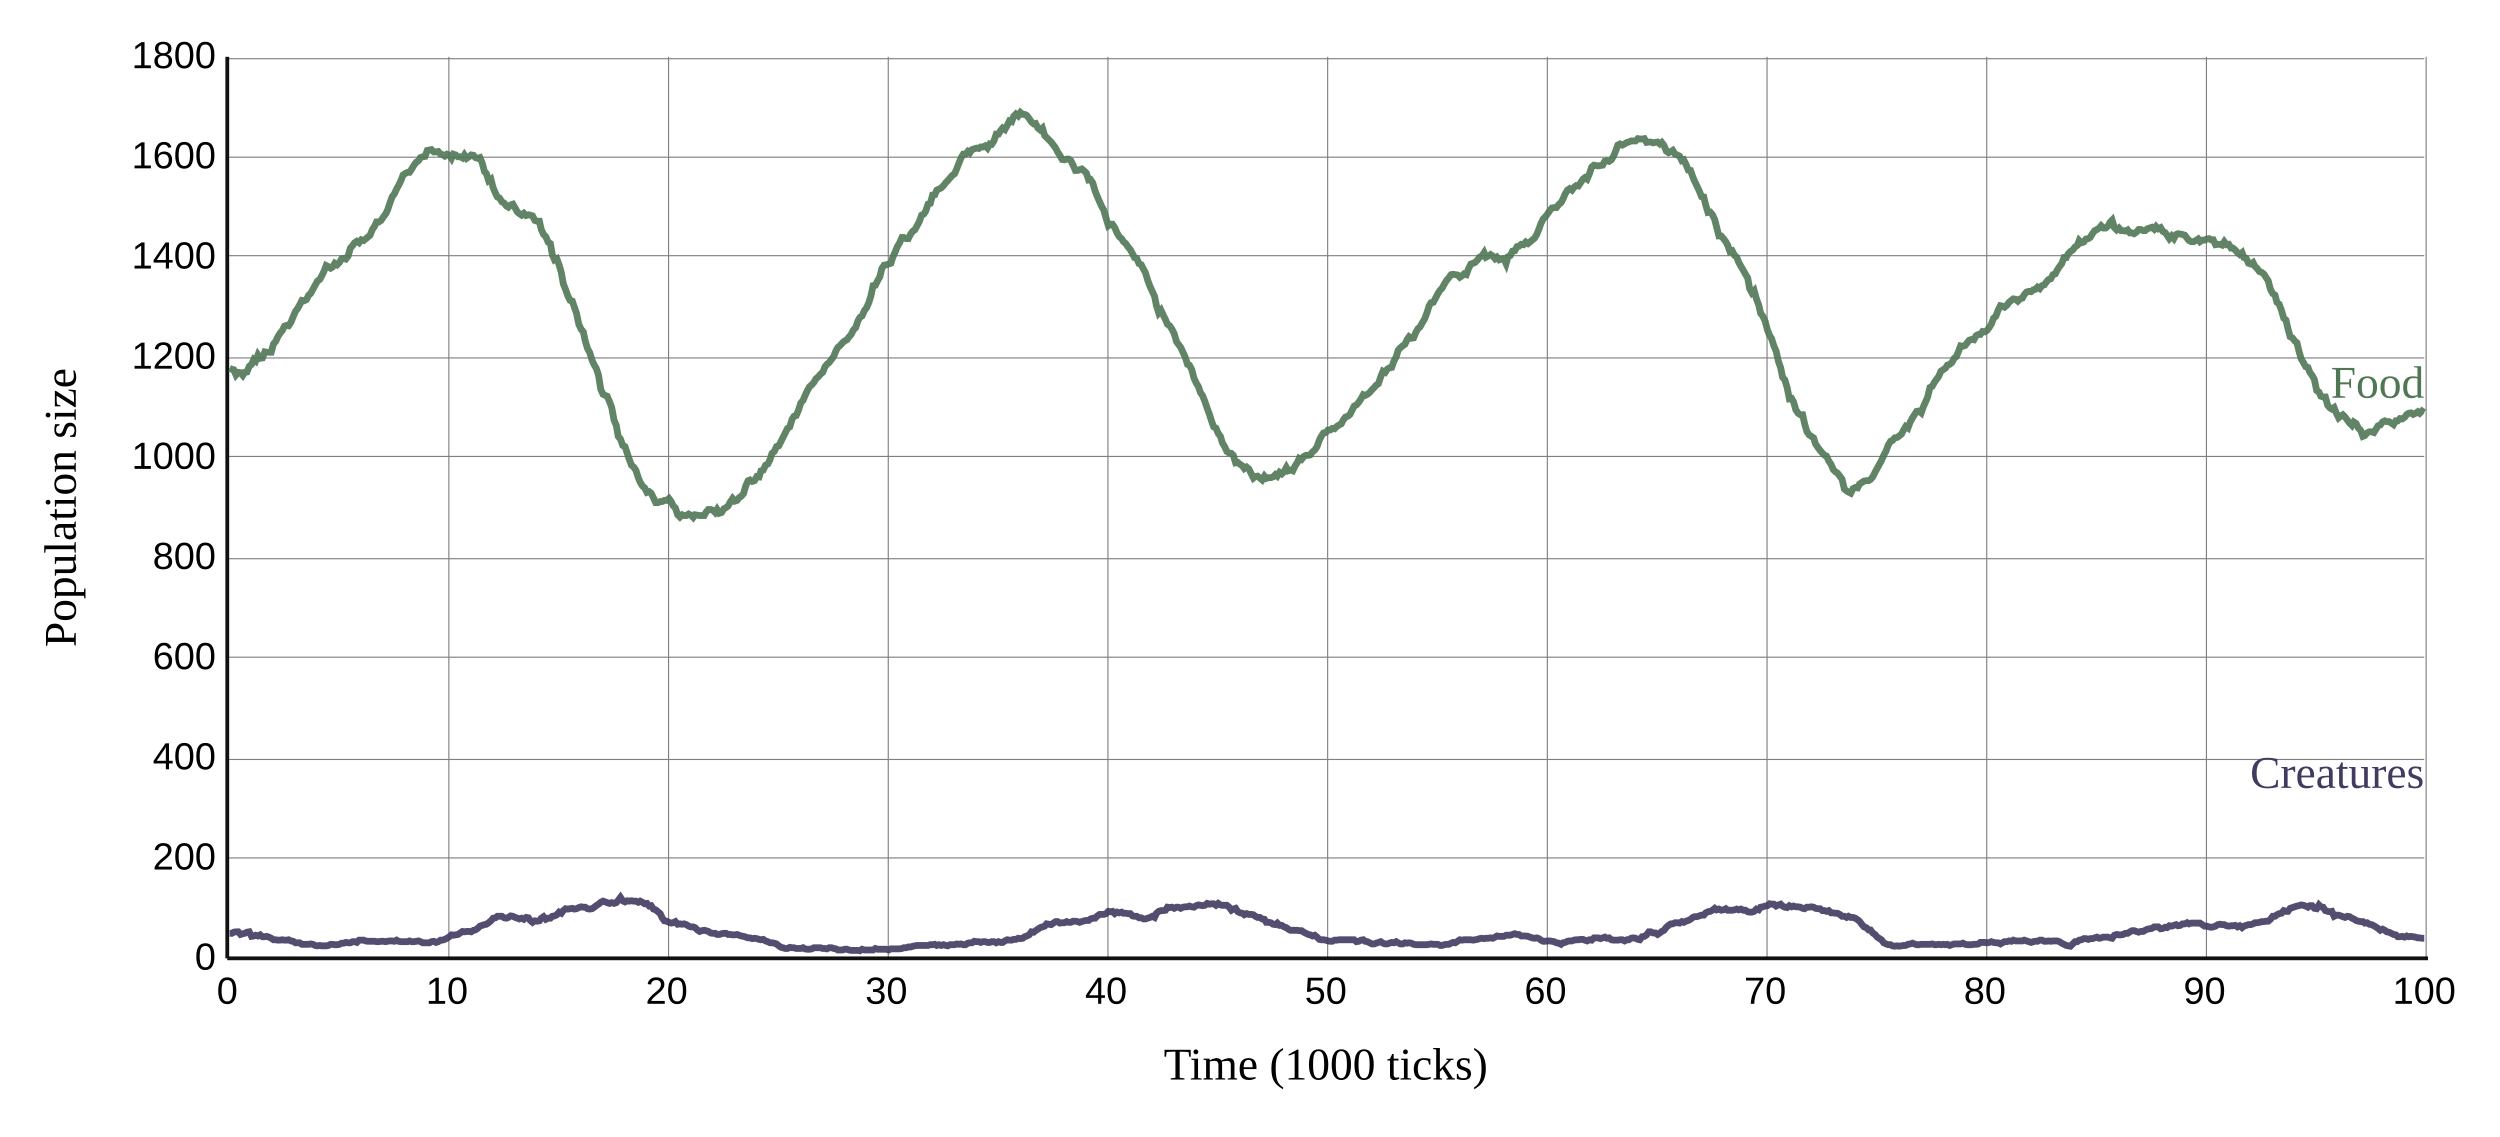
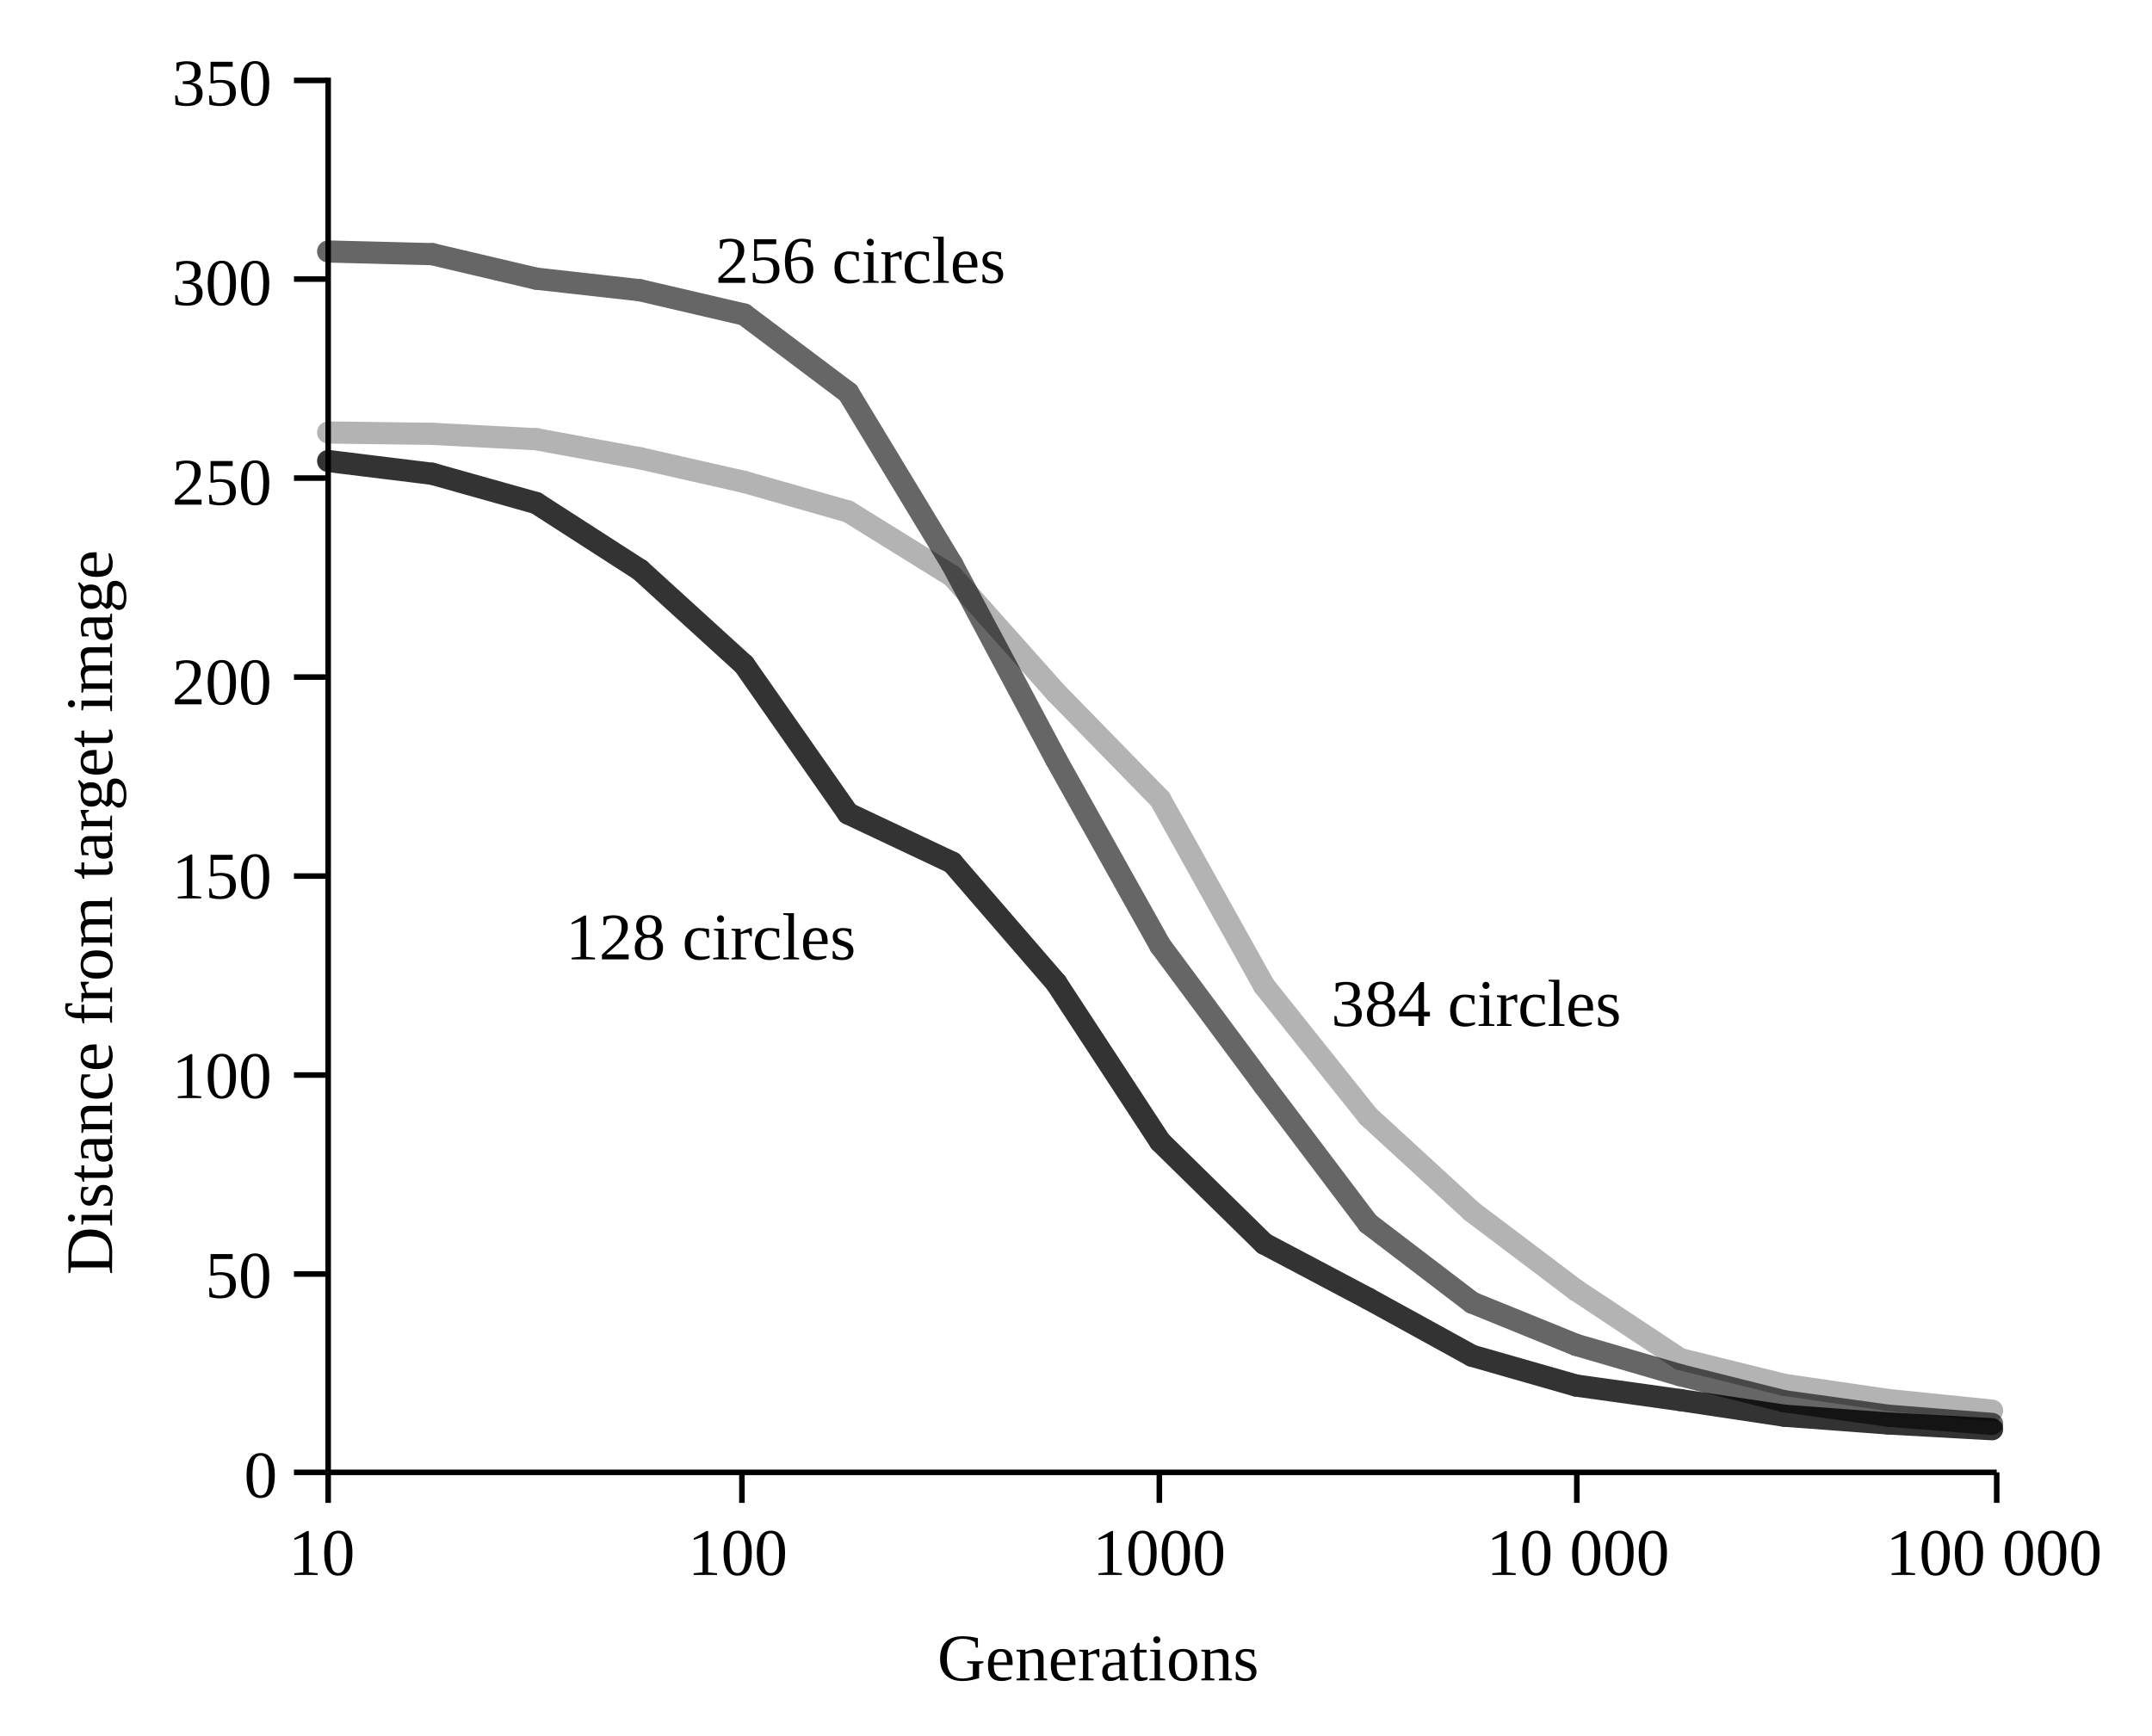
- <svg xmlns="http://www.w3.org/2000/svg" width="660" height="300">
-   <style>
-   .background {
-     fill: none;
-   }
-   .axis {
-     stroke: #111;
-     stroke-width: 1;
-   }
-   .axis-label {
-     text-anchor: middle;
-   }
-   .axis-units {
-     font-size: 10px;
-     font-family: Arial;
-   }
-   .y-axis-text {
-     text-anchor: end;
-   }
-   .x-axis-text {
-     text-anchor: middle;
-   }
-   .gridlines {
-     stroke: black;
-     stroke-width: 0.3;
-     fill: none;
-     opacity: 0.5;
-   }
-   .series-red {
-     color: #ae5d40;
-   }
-   .series-green {
-     color: #4f7754;
-   }
-   .series-blue {
-     color: #433a60;
-   }
-   .data-series {
-     fill: none;
-     opacity: 0.9;
-     stroke: currentColor;
-     stroke-width: 1.8;
-   }
-   </style>
-   <text class="axis-label" x="350.0" y="285">Time (1000 ticks)</text>
-   <text class="axis-label" x="0" y="134.0" transform="translate(20.0) rotate(-90, 0, 134.0)">Population size</text>
-   <line class="axis" x1="60" y1="253" x2="641" y2="253" />
-   <line class="axis" x1="60" y1="253" x2="60" y2="15" />
-   <g class="axis-units">
-     <g class="x-axis-text">
-       <text x="60.0" y="265">0</text>
-       <text x="118.0" y="265">10</text>
-       <text x="176.0" y="265">20</text>
-       <text x="234.0" y="265">30</text>
-       <text x="292.0" y="265">40</text>
-       <text x="350.0" y="265">50</text>
-       <text x="408.0" y="265">60</text>
-       <text x="466.0" y="265">70</text>
-       <text x="524.0" y="265">80</text>
-       <text x="582.0" y="265">90</text>
-       <text x="640.0" y="265">100</text>
+ <svg xmlns="http://www.w3.org/2000/svg" viewBox="0 0 388 313">
+   <g stroke-width="4" stroke-linecap="round" fill="none" stroke="black">
+     <g opacity="0.3">
+       <line x1="77.917" y1="78.229" x2="59.167" y2="77.987" />
+       <line x1="96.667" y1="79.196" x2="77.917" y2="78.229" />
+       <line x1="115.417" y1="82.641" x2="96.667" y2="79.196" />
+       <line x1="134.167" y1="86.896" x2="115.417" y2="82.641" />
+       <line x1="152.917" y1="92.239" x2="134.167" y2="86.896" />
+       <line x1="171.667" y1="103.864" x2="152.917" y2="92.239" />
+       <line x1="190.417" y1="124.913" x2="171.667" y2="103.864" />
+       <line x1="209.167" y1="144.116" x2="190.417" y2="124.913" />
+       <line x1="227.917" y1="177.766" x2="209.167" y2="144.116" />
+       <line x1="246.667" y1="201.266" x2="227.917" y2="177.766" />
+       <line x1="265.417" y1="218.493" x2="246.667" y2="201.266" />
+       <line x1="284.167" y1="232.643" x2="265.417" y2="218.493" />
+       <line x1="302.917" y1="245.068" x2="284.167" y2="232.643" />
+       <line x1="321.667" y1="249.705" x2="302.917" y2="245.068" />
+       <line x1="340.417" y1="252.451" x2="321.667" y2="249.705" />
+       <line x1="359.167" y1="254.365" x2="340.417" y2="252.451" />
    </g>
-     <g class="y-axis-text">
-       <text x="57" y="256.0">0</text>
-       <text x="57" y="229.556">200</text>
-       <text x="57" y="203.111">400</text>
-       <text x="57" y="176.667">600</text>
-       <text x="57" y="150.222">800</text>
-       <text x="57" y="123.778">1000</text>
-       <text x="57" y="97.333">1200</text>
-       <text x="57" y="70.889">1400</text>
-       <text x="57" y="44.444">1600</text>
-       <text x="57" y="18">1800</text>
+     <g opacity="0.6">
+       <line x1="77.917" y1="45.829" x2="59.167" y2="45.349" />
+       <line x1="96.667" y1="50.243" x2="77.917" y2="45.829" />
+       <line x1="115.417" y1="52.34" x2="96.667" y2="50.243" />
+       <line x1="134.167" y1="56.713" x2="115.417" y2="52.34" />
+       <line x1="152.917" y1="70.801" x2="134.167" y2="56.713" />
+       <line x1="171.667" y1="101.769" x2="152.917" y2="70.801" />
+       <line x1="190.417" y1="136.957" x2="171.667" y2="101.769" />
+       <line x1="209.167" y1="170.475" x2="190.417" y2="136.957" />
+       <line x1="227.917" y1="195.755" x2="209.167" y2="170.475" />
+       <line x1="246.667" y1="220.59" x2="227.917" y2="195.755" />
+       <line x1="265.417" y1="234.893" x2="246.667" y2="220.59" />
+       <line x1="284.167" y1="242.509" x2="265.417" y2="234.893" />
+       <line x1="302.917" y1="247.967" x2="284.167" y2="242.509" />
+       <line x1="321.667" y1="252.671" x2="302.917" y2="247.967" />
+       <line x1="340.417" y1="255.277" x2="321.667" y2="252.671" />
+       <line x1="359.167" y1="256.764" x2="340.417" y2="255.277" />
+     </g>
+     <g opacity="0.8">
+       <line x1="77.917" y1="85.433" x2="59.167" y2="83.129" />
+       <line x1="96.667" y1="90.709" x2="77.917" y2="85.433" />
+       <line x1="115.417" y1="102.789" x2="96.667" y2="90.709" />
+       <line x1="134.167" y1="119.867" x2="115.417" y2="102.789" />
+       <line x1="152.917" y1="146.696" x2="134.167" y2="119.867" />
+       <line x1="171.667" y1="155.542" x2="152.917" y2="146.696" />
+       <line x1="190.417" y1="177.216" x2="171.667" y2="155.542" />
+       <line x1="209.167" y1="205.854" x2="190.417" y2="177.216" />
+       <line x1="227.917" y1="224.249" x2="209.167" y2="205.854" />
+       <line x1="246.667" y1="234.166" x2="227.917" y2="224.249" />
+       <line x1="265.417" y1="244.477" x2="246.667" y2="234.166" />
+       <line x1="284.167" y1="249.84" x2="265.417" y2="244.477" />
+       <line x1="302.917" y1="252.46" x2="284.167" y2="249.84" />
+       <line x1="321.667" y1="255.275" x2="302.917" y2="252.46" />
+       <line x1="340.417" y1="256.678" x2="321.667" y2="255.275" />
+       <line x1="359.167" y1="257.719" x2="340.417" y2="256.678" />
    </g>
  </g>
-   <g class="gridlines">
-     <line x1="118.5" y1="253" x2="118.5" y2="15" />
-     <line x1="176.5" y1="253" x2="176.5" y2="15" />
-     <line x1="234.5" y1="253" x2="234.5" y2="15" />
-     <line x1="292.5" y1="253" x2="292.5" y2="15" />
-     <line x1="350.5" y1="253" x2="350.5" y2="15" />
-     <line x1="408.5" y1="253" x2="408.5" y2="15" />
-     <line x1="466.5" y1="253" x2="466.5" y2="15" />
-     <line x1="524.5" y1="253" x2="524.5" y2="15" />
-     <line x1="582.5" y1="253" x2="582.5" y2="15" />
-     <line x1="640.5" y1="253" x2="640.5" y2="15" />
-     <line x1="60" y1="226.5" x2="640" y2="226.5" />
-     <line x1="60" y1="200.5" x2="640" y2="200.5" />
-     <line x1="60" y1="173.5" x2="640" y2="173.5" />
-     <line x1="60" y1="147.5" x2="640" y2="147.5" />
-     <line x1="60" y1="120.5" x2="640" y2="120.5" />
-     <line x1="60" y1="94.5" x2="640" y2="94.5" />
-     <line x1="60" y1="67.5" x2="640" y2="67.5" />
-     <line x1="60" y1="41.5" x2="640" y2="41.5" />
-     <line x1="60" y1="15.5" x2="640" y2="15.5" />
+   <g stroke="black">
+     <line x1="59.167" y1="265.5" x2="360" y2="265.5" />
+     <line x1="59.167" y1="271" x2="59.167" y2="265.5" />
+     <line x1="133.764" y1="271" x2="133.764" y2="265.5" />
+     <line x1="209.029" y1="271" x2="209.029" y2="265.5" />
+     <line x1="284.295" y1="271" x2="284.295" y2="265.5" />
+     <line x1="360" y1="271" x2="360" y2="265.5" />
+     <line x1="59.167" y1="265.5" x2="59.167" y2="14" />
+     <line x1="53" y1="265.5" x2="59" y2="265.5" />
+     <line x1="53" y1="229.734" x2="59" y2="229.734" />
+     <line x1="53" y1="193.854" x2="59" y2="193.854" />
+     <line x1="53" y1="157.973" x2="59" y2="157.973" />
+     <line x1="53" y1="122.09" x2="59" y2="122.09" />
+     <line x1="53" y1="86.207" x2="59" y2="86.207" />
+     <line x1="53" y1="50.325" x2="59" y2="50.325" />
+     <line x1="53" y1="14.5" x2="59" y2="14.5" />
  </g>
-   <path class="data-series series-green" d="M60.6,97.2 61.2,97.5 61.7,97.6 62.3,99.0 62.9,98.3 63.5,98.4 64.1,99.1 64.6,98.3 65.2,98.2 65.8,96.7 66.4,96.2 67.0,94.9 67.5,95.3 68.1,93.7 68.7,94.6 69.3,94.5 69.9,92.9 70.4,93.0 71.0,93.0 71.6,93.0 72.2,90.8 72.8,90.1 73.3,89.0 73.9,88.0 74.5,87.3 75.1,86.1 75.7,85.9 76.2,86.0 76.8,85.1 77.4,83.6 78.0,82.2 78.6,81.4 79.1,80.5 79.7,79.3 80.3,79.4 80.9,79.1 81.5,77.9 82.0,77.5 82.6,76.4 83.2,75.3 83.8,74.2 84.4,73.8 84.9,72.9 85.5,71.7 86.1,70.1 86.7,70.4 87.3,70.8 87.8,70.5 88.4,69.5 89.0,69.9 89.6,69.3 90.2,68.3 90.7,68.2 91.3,68.4 91.9,67.6 92.5,65.5 93.1,64.8 93.6,64.1 94.2,63.7 94.8,64.1 95.4,63.3 96.0,63.5 96.5,63.1 97.1,62.6 97.7,62.1 98.3,60.6 98.9,59.7 99.4,58.6 100.0,58.6 100.6,58.2 101.2,57.3 101.8,56.5 102.3,55.5 102.9,53.7 103.5,52.0 104.1,51.2 104.7,49.9 105.2,49.0 105.8,47.8 106.4,46.2 107.0,45.8 107.6,45.5 108.1,45.5 108.7,44.6 109.3,43.6 109.9,42.8 110.5,42.4 111.0,41.6 111.6,41.4 112.2,41.3 112.8,39.7 113.4,39.6 113.9,39.5 114.5,40.1 115.1,40.1 115.7,40.0 116.3,40.7 116.8,40.8 117.4,41.2 118.0,40.7 118.6,40.9 119.2,41.8 119.7,40.7 120.3,40.9 120.9,41.4 121.5,41.4 122.1,41.7 122.6,40.9 123.2,41.8 123.8,41.4 124.4,40.9 125.0,41.0 125.5,41.6 126.1,41.8 126.7,41.6 127.3,43.0 127.9,45.3 128.4,45.8 129.0,47.7 129.6,47.3 130.2,49.6 130.8,51.0 131.3,52.0 131.9,52.3 132.5,53.3 133.1,53.6 133.7,54.4 134.2,54.7 134.8,54.1 135.4,53.9 136.0,54.9 136.6,56.0 137.1,56.4 137.7,56.8 138.3,56.3 138.9,56.9 139.5,56.7 140.0,56.8 140.6,57.0 141.2,58.2 141.8,58.4 142.4,58.4 142.9,60.6 143.5,61.9 144.1,62.5 144.7,63.9 145.3,64.3 145.8,67.2 146.4,68.6 147.0,68.3 147.6,69.9 148.2,72.0 148.7,74.9 149.3,76.4 149.9,78.1 150.5,79.3 151.1,79.5 151.6,81.0 152.2,82.7 152.8,85.6 153.4,86.9 154.0,87.6 154.5,90.0 155.1,92.0 155.7,93.1 156.3,95.1 156.9,96.4 157.4,97.2 158.0,99.0 158.6,102.8 159.2,104.1 159.8,104.4 160.3,104.6 160.9,106.0 161.5,107.6 162.1,110.9 162.7,112.3 163.2,115.2 163.8,115.9 164.4,117.6 165.0,117.9 165.6,119.7 166.1,121.2 166.7,122.8 167.3,123.3 167.9,124.2 168.5,126.1 169.0,127.3 169.6,128.3 170.2,128.8 170.8,130.0 171.4,129.8 171.9,130.2 172.5,131.4 173.1,132.7 173.7,132.7 174.3,132.4 174.8,132.4 175.4,132.1 176.0,132.1 176.6,131.6 177.2,132.4 177.7,133.5 178.3,134.1 178.9,135.9 179.5,136.5 180.1,135.9 180.6,136.1 181.2,136.1 181.8,135.7 182.4,136.0 183.0,136.6 183.5,135.9 184.1,136.0 184.7,136.1 185.3,136.1 185.9,136.1 186.4,135.2 187.0,134.5 187.6,134.5 188.2,134.7 188.8,135.3 189.3,134.5 189.9,135.5 190.5,135.3 191.1,134.3 191.7,134.0 192.2,133.6 192.8,132.5 193.4,131.6 194.0,132.3 194.6,132.1 195.1,131.4 195.7,131.0 196.3,130.3 196.9,128.2 197.5,126.9 198.0,126.7 198.6,127.1 199.2,126.9 199.8,125.8 200.4,125.9 200.9,124.3 201.5,124.1 202.1,122.8 202.7,122.5 203.3,121.3 203.8,119.7 204.4,119.2 205.0,117.9 205.6,117.7 206.2,116.5 206.7,115.5 207.3,114.3 207.9,113.1 208.5,112.7 209.1,110.7 209.6,109.9 210.2,109.7 210.8,108.3 211.4,106.4 212.0,105.7 212.5,104.5 213.1,103.2 213.7,102.1 214.3,101.6 214.9,100.9 215.4,100.0 216.0,99.5 216.6,98.8 217.2,98.3 217.8,96.8 218.3,96.2 218.9,95.7 219.5,94.9 220.1,94.1 220.7,92.6 221.2,91.7 221.8,91.2 222.4,90.5 223.0,90.0 223.6,89.7 224.1,89.0 224.7,88.3 225.3,87.1 225.9,86.5 226.5,84.7 227.0,83.8 227.6,83.4 228.2,82.0 228.8,81.2 229.4,79.8 229.9,78.2 230.5,75.4 231.1,75.3 231.7,74.1 232.3,73.0 232.8,70.9 233.4,70.0 234.0,69.9 234.6,69.7 235.2,69.5 235.7,67.9 236.3,66.6 236.9,65.1 237.5,64.1 238.1,62.7 238.6,62.7 239.2,63.0 239.8,63.0 240.4,61.8 241.0,61.0 241.5,60.7 242.1,59.6 242.7,58.5 243.3,56.8 243.9,56.5 244.4,55.7 245.0,53.9 245.6,53.7 246.2,51.5 246.8,51.4 247.3,50.2 247.9,49.9 248.5,49.6 249.1,49.0 249.7,48.2 250.2,47.7 250.8,47.0 251.4,46.3 252.0,45.9 252.6,44.5 253.1,43.2 253.7,41.7 254.3,40.7 254.9,40.7 255.5,40.0 256.0,40.4 256.6,39.5 257.2,39.3 257.8,39.1 258.4,39.2 258.9,38.8 259.5,38.8 260.1,38.5 260.7,39.1 261.3,38.0 261.8,38.1 262.4,37.2 263.0,35.4 263.6,35.4 264.2,34.4 264.7,33.8 265.3,34.2 265.9,33.1 266.5,31.9 267.1,32.1 267.6,30.7 268.2,30.1 268.8,30.6 269.4,29.7 270.0,30.2 270.5,30.2 271.1,30.5 271.7,31.3 272.3,32.2 272.9,32.7 273.4,32.6 274.0,33.8 274.6,34.3 275.2,33.8 275.8,35.8 276.3,36.3 276.9,36.9 277.5,37.5 278.1,38.3 278.7,39.1 279.2,40.1 279.8,41.0 280.4,42.1 281.0,42.2 281.6,42.0 282.1,42.0 282.7,42.4 283.3,43.6 283.9,45.0 284.5,45.0 285.0,44.8 285.6,44.6 286.2,45.1 286.8,45.7 287.4,47.5 287.9,47.4 288.5,48.3 289.1,50.4 289.7,51.9 290.3,53.3 290.8,54.4 291.4,55.5 292.0,57.6 292.6,59.6 293.2,59.2 293.7,59.2 294.3,60.1 294.9,61.5 295.5,62.5 296.1,63.0 296.6,63.8 297.2,64.3 297.8,65.2 298.4,65.9 299.0,67.0 299.5,68.0 300.1,68.2 300.7,69.6 301.3,69.9 301.9,71.1 302.4,72.0 303.0,74.0 303.6,75.6 304.2,76.9 304.8,78.2 305.3,80.7 305.9,82.6 306.5,81.9 307.1,83.2 307.7,84.4 308.2,85.6 308.8,86.0 309.4,86.9 310.0,88.1 310.6,90.2 311.1,90.9 311.7,91.7 312.3,93.0 312.9,94.3 313.5,96.2 314.0,96.4 314.6,97.5 315.2,99.8 315.8,101.1 316.4,102.1 316.9,103.6 317.5,104.5 318.1,106.0 318.7,107.8 319.3,109.4 319.8,111.0 320.4,112.7 321.0,113.0 321.6,114.4 322.2,115.2 322.7,116.9 323.3,117.9 323.9,119.2 324.5,119.6 325.1,119.7 325.6,120.2 326.2,122.2 326.8,122.1 327.4,122.6 328.0,123.0 328.5,123.7 329.1,123.3 329.7,123.8 330.3,125.0 330.9,126.2 331.4,125.8 332.0,125.7 332.6,126.2 333.2,126.7 333.8,125.7 334.3,126.3 334.9,126.1 335.5,126.1 336.1,125.9 336.7,125.3 337.2,125.7 337.8,124.7 338.4,125.1 339.0,124.5 339.6,123.4 340.1,124.3 340.7,124.1 341.3,124.3 341.9,123.0 342.5,122.1 343.0,121.0 343.6,121.3 344.2,120.5 344.8,120.2 345.4,120.2 345.9,120.1 346.5,119.3 347.1,118.8 347.7,117.9 348.3,116.2 348.8,115.2 349.4,114.3 350.0,114.2 350.6,113.5 351.2,113.5 351.7,113.1 352.3,113.2 352.9,112.6 353.5,112.2 354.1,111.9 354.6,110.9 355.2,110.1 355.8,109.9 356.4,109.4 357.0,108.2 357.5,107.2 358.1,106.9 358.7,106.2 359.3,105.3 359.9,104.2 360.4,104.4 361.0,104.1 361.6,103.6 362.2,102.9 362.8,102.3 363.3,101.7 363.9,101.3 364.5,99.5 365.1,98.0 365.7,98.3 366.2,97.5 366.8,97.1 367.4,97.0 368.0,95.3 368.6,94.2 369.1,92.5 369.7,91.8 370.3,91.3 370.9,90.9 371.5,89.6 372.0,88.9 372.6,89.3 373.2,89.2 373.8,87.7 374.4,86.7 374.9,86.3 375.5,85.2 376.1,84.2 376.7,82.6 377.3,80.7 377.8,79.9 378.4,79.8 379.0,78.7 379.6,77.5 380.2,76.6 380.7,76.1 381.3,75.0 381.9,74.0 382.5,73.3 383.1,72.5 383.6,72.4 384.2,72.5 384.8,72.6 385.4,73.2 386.0,72.8 386.5,72.3 387.1,72.5 387.7,70.9 388.3,69.7 388.9,69.5 389.4,69.3 390.0,68.7 390.6,67.9 391.2,67.6 391.8,66.7 392.3,67.9 392.9,67.6 393.5,67.2 394.1,67.6 394.7,68.3 395.2,67.9 395.8,68.6 396.4,68.4 397.0,68.3 397.6,69.6 398.1,67.8 398.7,67.5 399.3,66.3 399.9,66.2 400.5,65.1 401.0,65.0 401.6,64.5 402.2,64.6 402.8,63.9 403.4,64.3 403.9,63.9 404.5,63.4 405.1,62.9 405.7,61.9 406.3,60.4 406.8,59.0 407.4,57.8 408.0,57.2 408.6,56.4 409.2,55.5 409.7,54.9 410.3,54.8 410.9,54.8 411.5,54.0 412.1,53.5 412.6,52.6 413.2,51.2 413.8,50.2 414.4,49.8 415.0,50.2 415.5,49.5 416.1,49.0 416.7,49.1 417.3,48.2 417.9,47.3 418.4,46.9 419.0,47.3 419.6,45.9 420.2,44.1 420.8,43.6 421.3,43.7 421.9,43.8 422.5,43.7 423.1,43.6 423.7,42.5 424.2,42.4 424.8,42.6 425.4,42.2 426.0,41.2 426.6,39.7 427.1,38.3 427.7,38.0 428.3,38.3 428.9,38.0 429.5,37.6 430.0,37.5 430.6,37.2 431.2,37.2 431.8,37.2 432.4,36.6 432.9,36.7 433.5,36.7 434.1,36.6 434.7,37.6 435.3,37.5 435.8,37.5 436.4,37.7 437.0,37.6 437.6,37.5 438.2,38.0 438.7,37.6 439.3,38.4 439.9,39.9 440.5,40.3 441.1,40.0 441.6,39.7 442.2,40.7 442.8,40.9 443.4,41.2 444.0,42.4 444.5,42.2 445.1,43.4 445.7,44.9 446.3,45.0 446.9,46.7 447.4,47.9 448.0,49.1 448.6,50.4 449.2,51.9 449.8,52.0 450.3,54.1 450.9,56.1 451.5,56.0 452.1,56.7 452.7,58.0 453.2,60.0 453.8,62.3 454.4,62.3 455.0,63.0 455.6,63.8 456.1,64.7 456.7,66.4 457.3,66.2 457.9,67.4 458.5,67.9 459.0,69.2 459.6,70.3 460.2,71.3 460.8,72.4 461.4,73.4 461.9,76.2 462.5,77.3 463.1,76.7 463.7,78.9 464.3,80.5 464.8,82.7 465.4,83.5 466.0,84.8 466.6,87.1 467.2,88.6 467.7,89.4 468.3,91.3 468.9,92.7 469.5,95.4 470.1,97.1 470.6,99.6 471.2,100.3 471.8,102.3 472.4,105.3 473.0,105.2 473.5,106.1 474.1,108.2 474.7,109.1 475.3,109.5 475.9,109.5 476.4,111.8 477.0,113.9 477.6,114.8 478.2,115.2 478.8,115.6 479.3,117.2 479.9,118.1 480.5,118.9 481.1,119.6 481.7,120.2 482.2,120.4 482.8,121.7 483.4,122.6 484.0,124.0 484.6,124.6 485.1,124.9 485.7,125.7 486.3,126.5 486.9,129.1 487.5,129.6 488.0,129.9 488.6,130.2 489.2,129.0 489.8,128.7 490.4,128.8 490.9,127.8 491.5,127.4 492.1,127.0 492.7,126.9 493.3,126.9 493.8,126.6 494.4,125.9 495.0,124.7 495.6,123.6 496.2,122.5 496.7,121.6 497.3,120.2 497.9,119.1 498.5,117.5 499.1,116.5 499.6,116.3 500.2,115.6 500.8,115.5 501.4,115.1 502.0,114.6 502.5,113.6 503.1,112.6 503.7,113.0 504.3,111.4 504.9,110.3 505.4,109.5 506.0,108.6 506.6,108.5 507.2,109.0 507.8,107.3 508.3,106.2 508.9,104.8 509.5,102.3 510.1,102.0 510.7,100.9 511.2,100.2 511.8,99.4 512.4,98.0 513.0,97.6 513.6,97.2 514.1,96.4 514.7,96.2 515.3,95.7 515.9,94.6 516.5,94.1 517.0,92.9 517.6,91.3 518.2,91.4 518.8,91.2 519.4,90.4 519.9,89.8 520.5,89.6 521.1,89.7 521.7,88.6 522.3,88.3 522.8,88.3 523.4,87.5 524.0,87.6 524.6,87.2 525.2,86.4 525.7,85.6 526.3,84.0 526.9,83.5 527.5,81.9 528.1,80.7 528.6,80.8 529.2,81.1 529.8,80.6 530.4,79.8 531.0,79.3 531.5,78.9 532.1,79.0 532.7,79.5 533.3,78.9 533.9,78.7 534.4,77.8 535.0,77.1 535.6,76.9 536.2,77.0 536.8,76.5 537.3,76.4 537.9,75.8 538.5,76.2 539.1,75.4 539.7,75.2 540.2,74.5 540.8,73.8 541.4,73.6 542.0,72.5 542.6,72.3 543.1,71.3 543.7,70.4 544.3,69.6 544.9,68.0 545.5,68.0 546.0,67.0 546.6,66.4 547.2,66.0 547.8,65.2 548.4,64.8 548.9,63.5 549.5,64.1 550.1,63.9 550.7,63.1 551.3,63.0 551.8,62.7 552.4,61.7 553.0,60.9 553.6,60.6 554.2,60.2 554.7,59.6 555.3,60.2 555.9,60.2 556.5,59.7 557.1,58.6 557.6,58.1 558.2,60.1 558.8,60.7 559.4,60.2 560.0,60.9 560.5,60.9 561.1,61.0 561.7,60.7 562.3,61.5 562.9,61.5 563.4,61.7 564.0,61.3 564.6,60.6 565.2,60.6 565.8,60.9 566.3,60.9 566.9,60.4 567.5,60.2 568.1,60.0 568.7,60.5 569.2,59.8 569.8,60.4 570.4,60.1 571.0,61.1 571.6,61.4 572.1,62.1 572.7,63.0 573.3,62.3 573.9,63.0 574.5,61.9 575.0,61.7 575.6,61.8 576.2,61.9 576.8,62.1 577.4,62.9 577.9,63.5 578.5,63.8 579.1,63.8 579.7,63.5 580.3,63.1 580.8,63.8 581.4,63.4 582.0,63.4 582.6,63.1 583.2,63.0 583.7,63.3 584.3,63.3 584.9,64.6 585.5,64.5 586.1,64.5 586.6,64.7 587.2,63.8 587.8,64.6 588.4,64.5 589.0,65.5 589.5,65.5 590.1,66.0 590.7,66.7 591.3,67.2 591.9,66.7 592.4,68.0 593.0,68.2 593.6,69.5 594.2,69.7 594.8,69.3 595.3,70.3 595.9,70.9 596.5,71.7 597.1,71.9 597.7,72.4 598.2,73.2 598.8,74.1 599.4,76.4 600.0,77.5 600.6,77.9 601.1,79.8 601.7,80.3 602.3,81.9 602.9,84.0 603.5,84.5 604.0,86.7 604.6,88.9 605.2,89.2 605.8,90.0 606.4,90.5 606.9,92.6 607.5,94.7 608.1,95.7 608.7,96.8 609.3,97.0 609.8,98.3 610.4,99.1 611.0,100.2 611.6,103.1 612.2,103.5 612.7,104.6 613.3,104.8 613.9,104.8 614.5,107.0 615.1,107.7 615.6,108.0 616.2,107.6 616.8,109.1 617.4,110.3 618.0,109.8 618.5,109.5 619.1,110.1 619.7,110.9 620.3,111.7 620.9,112.3 621.4,111.4 622.0,111.8 622.6,113.0 623.2,113.6 623.8,115.2 624.3,115.0 624.9,114.3 625.5,114.0 626.1,114.0 626.7,114.2 627.2,113.4 627.8,112.4 628.4,112.2 629.0,111.4 629.6,111.1 630.1,111.3 630.7,111.3 631.3,111.7 631.9,112.1 632.5,111.1 633.0,111.1 633.6,110.5 634.2,110.6 634.8,110.2 635.4,109.4 635.9,109.1 636.5,109.0 637.1,109.4 637.7,109.1 638.3,108.7 638.8,109.1 639.4,108.5 640.0,108.9" />
-   <path class="data-series series-blue" d="M60.6,246.4 61.2,246.4 61.7,246.1 62.3,246.0 62.9,246.0 63.5,246.7 64.1,246.5 64.6,246.4 65.2,246.1 65.8,246.0 66.4,247.2 67.0,247.1 67.5,246.9 68.1,247.1 68.7,246.8 69.3,247.3 69.9,247.3 70.4,247.2 71.0,247.4 71.6,247.7 72.2,248.1 72.8,248.1 73.3,248.2 73.9,248.2 74.5,248.1 75.1,248.2 75.7,248.2 76.2,248.1 76.8,248.4 77.4,248.5 78.0,248.9 78.6,248.9 79.1,248.9 79.7,249.3 80.3,249.3 80.9,249.3 81.5,249.3 82.0,249.2 82.6,249.3 83.2,249.6 83.8,249.7 84.4,249.6 84.9,249.7 85.5,249.7 86.1,249.7 86.7,249.6 87.3,249.3 87.8,249.3 88.4,249.4 89.0,249.4 89.6,249.3 90.2,249.0 90.7,249.0 91.3,248.8 91.9,248.9 92.5,248.9 93.1,248.6 93.6,248.6 94.2,248.8 94.8,248.2 95.4,248.2 96.0,248.2 96.5,248.4 97.1,248.5 97.7,248.5 98.3,248.5 98.9,248.5 99.4,248.6 100.0,248.6 100.6,248.5 101.2,248.5 101.8,248.6 102.3,248.5 102.9,248.4 103.5,248.4 104.1,248.5 104.7,248.2 105.2,248.5 105.8,248.6 106.4,248.6 107.0,248.6 107.6,248.6 108.1,248.4 108.7,248.6 109.3,248.6 109.9,248.5 110.5,248.4 111.0,248.6 111.6,248.9 112.2,248.9 112.8,248.9 113.4,248.9 113.9,248.6 114.5,248.5 115.1,248.8 115.7,248.6 116.3,248.2 116.8,248.2 117.4,248.0 118.0,247.7 118.6,247.3 119.2,246.8 119.7,246.9 120.3,246.8 120.9,246.7 121.5,246.3 122.1,245.9 122.6,246.0 123.2,245.9 123.8,245.9 124.4,246.0 125.0,245.6 125.5,245.5 126.1,245.1 126.7,244.5 127.3,244.3 127.9,244.1 128.4,244.0 129.0,243.6 129.6,243.1 130.2,242.4 130.8,242.3 131.3,241.9 131.9,241.9 132.5,241.9 133.1,242.3 133.7,242.4 134.2,242.2 134.8,241.8 135.4,241.9 136.0,242.2 136.6,242.4 137.1,242.6 137.7,242.4 138.3,242.7 138.9,242.2 139.5,242.3 140.0,243.0 140.6,243.5 141.2,243.1 141.8,243.2 142.4,243.1 142.9,242.4 143.5,242.0 144.1,242.7 144.7,242.4 145.3,242.4 145.8,241.9 146.4,241.8 147.0,241.5 147.6,240.8 148.2,241.1 148.7,240.4 149.3,239.9 149.9,240.0 150.5,239.9 151.1,239.8 151.6,240.0 152.2,239.9 152.8,239.6 153.4,239.4 154.0,239.5 154.5,239.5 155.1,239.9 155.7,240.0 156.3,239.9 156.9,239.5 157.4,239.1 158.0,238.7 158.6,238.2 159.2,237.9 159.8,238.1 160.3,238.3 160.9,238.5 161.5,238.3 162.1,238.5 162.7,238.3 163.2,237.7 163.8,236.9 164.4,237.8 165.0,238.1 165.6,237.8 166.1,237.9 166.7,237.8 167.3,237.9 167.9,237.9 168.5,238.2 169.0,237.9 169.6,238.2 170.2,238.6 170.8,238.5 171.4,239.2 171.9,239.1 172.5,240.0 173.1,240.2 173.7,240.7 174.3,241.2 174.8,242.3 175.4,243.1 176.0,243.2 176.6,243.5 177.2,243.7 177.7,243.6 178.3,243.3 178.9,244.0 179.5,243.9 180.1,244.0 180.6,243.9 181.2,244.1 181.8,244.5 182.4,244.7 183.0,244.7 183.5,244.9 184.1,245.5 184.7,245.9 185.3,245.7 185.9,245.6 186.4,245.7 187.0,245.9 187.6,246.3 188.2,246.4 188.8,246.4 189.3,246.7 189.9,246.7 190.5,246.5 191.1,246.4 191.7,246.4 192.2,246.7 192.8,246.7 193.4,246.8 194.0,246.8 194.6,246.7 195.1,246.9 195.7,247.1 196.3,247.2 196.9,247.4 197.5,247.6 198.0,247.6 198.6,247.8 199.2,247.7 199.8,247.8 200.4,248.0 200.9,248.1 201.5,248.0 202.1,248.4 202.7,248.6 203.3,248.9 203.8,248.9 204.4,249.0 205.0,249.2 205.6,249.7 206.2,250.1 206.7,250.2 207.3,250.4 207.9,250.4 208.5,250.1 209.1,250.2 209.6,250.2 210.2,250.4 210.8,250.4 211.4,250.4 212.0,250.2 212.5,250.5 213.1,250.6 213.7,250.6 214.3,250.5 214.9,250.2 215.4,250.2 216.0,250.2 216.6,250.2 217.2,250.4 217.8,250.4 218.3,250.5 218.9,250.2 219.5,250.2 220.1,250.4 220.7,250.5 221.2,250.8 221.8,250.8 222.4,250.8 223.0,250.6 223.6,250.6 224.1,250.8 224.7,250.9 225.3,250.9 225.9,250.9 226.5,250.9 227.0,251.0 227.6,250.6 228.2,250.8 228.8,250.8 229.4,250.8 229.9,250.8 230.5,250.8 231.1,250.4 231.7,250.6 232.3,250.6 232.8,250.6 233.4,250.6 234.0,250.6 234.6,250.8 235.2,250.5 235.7,250.5 236.3,250.5 236.9,250.5 237.5,250.5 238.1,250.4 238.6,250.2 239.2,250.2 239.8,250.0 240.4,250.0 241.0,249.8 241.5,249.7 242.1,249.6 242.7,249.6 243.3,249.6 243.9,249.6 244.4,249.6 245.0,249.6 245.6,249.4 246.2,249.4 246.8,249.3 247.3,249.6 247.9,249.4 248.5,249.6 249.1,249.4 249.7,249.6 250.2,249.7 250.8,249.4 251.4,249.4 252.0,249.4 252.6,249.2 253.1,249.3 253.7,249.2 254.3,249.4 254.9,249.4 255.5,249.0 256.0,248.9 256.6,248.9 257.2,248.5 257.8,248.6 258.4,248.6 258.9,248.8 259.5,248.6 260.1,248.6 260.7,248.8 261.3,248.8 261.8,248.6 262.4,248.6 263.0,248.9 263.6,248.6 264.2,248.8 264.7,248.8 265.3,248.4 265.9,248.1 266.5,248.2 267.1,248.2 267.6,248.0 268.2,248.0 268.8,247.7 269.4,247.8 270.0,247.7 270.5,247.3 271.1,247.1 271.7,246.8 272.3,246.0 272.9,246.1 273.4,245.7 274.0,245.3 274.6,244.9 275.2,244.7 275.8,244.5 276.3,243.9 276.9,244.0 277.5,244.1 278.1,243.7 278.7,243.3 279.2,243.3 279.8,243.7 280.4,243.6 281.0,243.6 281.6,243.3 282.1,243.5 282.7,243.5 283.3,243.2 283.9,243.2 284.5,243.3 285.0,243.5 285.6,243.3 286.2,243.1 286.8,243.0 287.4,243.0 287.9,242.6 288.5,242.4 289.1,242.4 289.7,241.8 290.3,241.4 290.8,241.4 291.4,241.4 292.0,241.2 292.6,240.6 293.2,240.7 293.7,240.6 294.3,241.2 294.9,240.8 295.5,241.0 296.1,240.8 296.6,241.1 297.2,241.1 297.8,241.2 298.4,241.2 299.0,241.8 299.5,241.9 300.1,241.9 300.7,242.3 301.3,242.3 301.9,242.6 302.4,242.6 303.0,242.4 303.6,242.2 304.2,241.9 304.8,242.2 305.3,241.1 305.9,240.6 306.5,240.4 307.1,240.4 307.7,240.3 308.2,239.5 308.8,239.6 309.4,239.5 310.0,239.8 310.6,239.5 311.1,239.5 311.7,239.8 312.3,239.5 312.9,239.4 313.5,239.4 314.0,239.2 314.6,239.4 315.2,239.5 315.8,239.1 316.4,238.9 316.9,239.0 317.5,239.1 318.1,239.0 318.7,238.5 319.3,238.7 319.8,238.6 320.4,238.6 321.0,239.0 321.6,238.5 322.2,238.9 322.7,239.0 323.3,239.0 323.9,239.0 324.5,239.5 325.1,240.3 325.6,240.0 326.2,239.8 326.8,240.7 327.4,241.0 328.0,241.1 328.5,241.5 329.1,241.2 329.7,241.4 330.3,241.4 330.9,241.5 331.4,241.9 332.0,242.2 332.6,242.2 333.2,242.6 333.8,242.7 334.3,243.5 334.9,243.5 335.5,243.6 336.1,244.0 336.7,244.1 337.2,243.7 337.8,244.3 338.4,244.3 339.0,244.7 339.6,244.9 340.1,245.3 340.7,245.6 341.3,245.6 341.9,245.6 342.5,245.6 343.0,245.7 343.6,245.7 344.2,246.1 344.8,246.4 345.4,246.7 345.9,246.8 346.5,247.1 347.1,246.9 347.7,247.4 348.3,248.0 348.8,248.1 349.4,248.1 350.0,248.2 350.6,248.4 351.2,248.5 351.7,248.5 352.3,248.2 352.9,248.2 353.5,248.1 354.1,248.1 354.6,248.1 355.2,248.1 355.8,248.1 356.4,248.1 357.0,248.1 357.5,248.1 358.1,248.6 358.7,248.5 359.3,248.2 359.9,248.1 360.4,248.5 361.0,248.6 361.6,248.9 362.2,249.2 362.8,249.2 363.3,249.0 363.9,248.8 364.5,248.6 365.1,249.0 365.7,249.2 366.2,249.2 366.8,249.0 367.4,248.8 368.0,248.9 368.6,248.6 369.1,248.9 369.7,249.2 370.3,249.2 370.9,248.9 371.5,249.0 372.0,248.9 372.6,249.0 373.2,249.3 373.8,249.4 374.4,249.4 374.9,249.4 375.5,249.4 376.1,249.4 376.7,249.4 377.3,249.3 377.8,249.2 378.4,249.3 379.0,249.3 379.6,249.3 380.2,249.6 380.7,249.6 381.3,249.4 381.9,249.3 382.5,249.3 383.1,249.0 383.6,248.8 384.2,248.9 384.8,248.5 385.4,248.1 386.0,248.2 386.5,248.1 387.1,248.1 387.7,248.1 388.3,248.1 388.9,248.2 389.4,248.1 390.0,248.0 390.6,247.8 391.2,247.7 391.8,247.8 392.3,247.7 392.9,247.7 393.5,247.6 394.1,247.7 394.7,247.4 395.2,247.1 395.8,247.2 396.4,247.2 397.0,247.2 397.6,246.9 398.1,246.9 398.7,246.9 399.3,246.7 399.9,246.5 400.5,246.7 401.0,246.7 401.6,247.1 402.2,247.1 402.8,247.1 403.4,247.2 403.9,247.4 404.5,247.6 405.1,247.7 405.7,247.6 406.3,247.8 406.8,248.2 407.4,248.5 408.0,248.5 408.6,248.4 409.2,248.4 409.7,248.5 410.3,248.6 410.9,248.9 411.5,249.0 412.1,249.3 412.6,248.9 413.2,248.8 413.8,248.5 414.4,248.4 415.0,248.4 415.5,248.2 416.1,248.1 416.7,248.1 417.3,248.0 417.9,248.0 418.4,248.2 419.0,248.4 419.6,248.1 420.2,248.2 420.8,247.6 421.3,247.6 421.9,247.6 422.5,247.8 423.1,247.6 423.7,247.4 424.2,247.7 424.8,247.6 425.4,248.1 426.0,248.2 426.6,248.2 427.1,248.2 427.7,248.1 428.3,248.1 428.9,248.4 429.5,248.1 430.0,248.1 430.6,247.7 431.2,247.6 431.8,247.7 432.4,248.0 432.9,248.1 433.5,247.3 434.1,247.2 434.7,246.8 435.3,246.0 435.8,246.0 436.4,246.3 437.0,246.3 437.6,246.7 438.2,246.3 438.7,245.9 439.3,245.6 439.9,244.8 440.5,244.3 441.1,243.9 441.6,243.9 442.2,243.6 442.8,243.6 443.4,243.7 444.0,243.3 444.5,243.5 445.1,243.2 445.7,243.0 446.3,242.7 446.9,242.2 447.4,242.0 448.0,242.0 448.6,241.8 449.2,241.6 449.8,241.6 450.3,241.0 450.9,240.7 451.5,240.6 452.1,240.3 452.7,239.8 453.2,240.2 453.8,240.0 454.4,240.3 455.0,240.2 455.6,239.9 456.1,240.3 456.7,240.3 457.3,240.3 457.9,240.2 458.5,240.0 459.0,240.2 459.6,240.0 460.2,240.3 460.8,240.3 461.4,240.7 461.9,240.8 462.5,240.8 463.1,240.6 463.7,240.0 464.3,240.2 464.8,239.5 465.4,239.4 466.0,239.2 466.6,239.1 467.2,238.6 467.7,238.7 468.3,238.7 468.9,239.2 469.5,238.9 470.1,238.7 470.6,239.2 471.2,239.5 471.8,239.6 472.4,239.1 473.0,239.4 473.5,239.2 474.1,239.4 474.7,239.4 475.3,239.5 475.9,239.8 476.4,239.9 477.0,239.5 477.6,239.5 478.2,239.4 478.8,239.5 479.3,239.8 479.9,239.9 480.5,239.9 481.1,240.4 481.7,240.4 482.2,240.6 482.8,240.4 483.4,241.0 484.0,241.0 484.6,241.1 485.1,241.1 485.7,241.4 486.3,241.9 486.9,241.9 487.5,242.2 488.0,241.9 488.6,242.2 489.2,242.2 489.8,242.4 490.4,242.8 490.9,243.2 491.5,244.0 492.1,244.7 492.7,244.9 493.3,245.5 493.8,245.5 494.4,246.3 495.0,246.7 495.6,247.4 496.2,247.8 496.7,248.1 497.3,248.9 497.9,249.2 498.5,249.4 499.1,249.4 499.6,249.7 500.2,249.8 500.8,249.7 501.4,249.8 502.0,249.7 502.5,249.6 503.1,249.6 503.7,249.3 504.3,249.2 504.9,249.0 505.4,249.2 506.0,249.4 506.6,249.4 507.2,249.3 507.8,249.3 508.3,249.3 508.9,249.3 509.5,249.3 510.1,249.2 510.7,249.4 511.2,249.4 511.8,249.3 512.4,249.4 513.0,249.3 513.6,249.4 514.1,249.3 514.7,249.6 515.3,249.4 515.9,249.2 516.5,249.2 517.0,249.2 517.6,249.2 518.2,249.0 518.8,249.3 519.4,249.4 519.9,249.4 520.5,249.4 521.1,249.3 521.7,249.3 522.3,249.2 522.8,248.8 523.4,248.8 524.0,248.8 524.6,248.9 525.2,248.8 525.7,248.6 526.3,248.8 526.9,248.9 527.5,248.9 528.1,249.2 528.6,248.9 529.2,248.6 529.8,248.6 530.4,248.4 531.0,248.5 531.5,248.2 532.1,248.4 532.7,248.4 533.3,248.4 533.9,248.4 534.4,248.2 535.0,248.4 535.6,248.6 536.2,248.8 536.8,248.6 537.3,248.5 537.9,248.5 538.5,248.2 539.1,248.2 539.7,248.5 540.2,248.5 540.8,248.4 541.4,248.5 542.0,248.4 542.6,248.4 543.1,248.4 543.7,248.6 544.3,249.0 544.9,249.3 545.5,249.6 546.0,249.7 546.6,249.8 547.2,249.2 547.8,248.6 548.4,248.6 548.9,248.2 549.5,248.1 550.1,247.8 550.7,247.8 551.3,248.0 551.8,247.8 552.4,247.8 553.0,247.6 553.6,247.4 554.2,247.7 554.7,247.6 555.3,247.4 555.9,247.4 556.5,247.4 557.1,247.6 557.6,247.7 558.2,246.9 558.8,246.7 559.4,246.8 560.0,246.8 560.5,246.7 561.1,246.4 561.7,246.4 562.3,246.0 562.9,245.7 563.4,245.7 564.0,245.9 564.6,246.1 565.2,245.9 565.8,245.9 566.3,245.6 566.9,245.3 567.5,245.2 568.1,245.1 568.7,244.7 569.2,244.7 569.8,244.7 570.4,245.2 571.0,245.1 571.6,244.8 572.1,244.9 572.7,244.4 573.3,244.5 573.9,244.3 574.5,244.1 575.0,244.4 575.6,244.3 576.2,243.9 576.8,243.9 577.4,243.6 577.9,243.9 578.5,243.7 579.1,243.7 579.7,243.7 580.3,243.7 580.8,243.7 581.4,244.1 582.0,244.5 582.6,244.5 583.2,244.7 583.7,244.8 584.3,244.7 584.9,244.5 585.5,244.1 586.1,244.0 586.6,244.1 587.2,244.1 587.8,244.4 588.4,244.5 589.0,244.4 589.5,244.4 590.1,244.3 590.7,244.7 591.3,244.4 591.9,244.9 592.4,244.5 593.0,244.3 593.6,244.1 594.2,244.1 594.8,243.9 595.3,243.6 595.9,243.6 596.5,243.5 597.1,243.3 597.7,243.3 598.2,243.2 598.8,243.2 599.4,242.7 600.0,241.9 600.6,241.9 601.1,241.5 601.7,241.2 602.3,241.1 602.9,240.4 603.5,240.6 604.0,240.6 604.6,239.8 605.2,239.6 605.8,239.4 606.4,239.2 606.9,239.1 607.5,238.9 608.1,239.0 608.7,239.2 609.3,239.5 609.8,239.1 610.4,239.1 611.0,239.8 611.6,239.9 612.2,238.9 612.7,239.4 613.3,239.5 613.9,240.4 614.5,240.6 615.1,240.7 615.6,240.6 616.2,241.9 616.8,241.6 617.4,241.6 618.0,241.8 618.5,242.0 619.1,242.2 619.7,241.9 620.3,242.0 620.9,242.4 621.4,242.6 622.0,243.0 622.6,243.2 623.2,243.3 623.8,243.3 624.3,243.7 624.9,243.6 625.5,244.0 626.1,244.1 626.7,244.4 627.2,244.7 627.8,245.1 628.4,245.6 629.0,245.3 629.6,245.6 630.1,246.0 630.7,246.1 631.3,246.4 631.9,246.7 632.5,246.8 633.0,247.3 633.6,247.3 634.2,247.2 634.8,247.4 635.4,247.1 635.9,247.3 636.5,247.2 637.1,247.3 637.7,247.4 638.3,247.6 638.8,247.6 639.4,247.7 640.0,247.7" />
-   <text text-anchor="end" fill="currentColor" class="series-green" x="640" y="105">Food</text>
-   <text text-anchor="end" fill="currentColor" class="series-blue" x="640" y="208">Creatures</text>
+   <g font-size="0.75rem">
+     <text x="44" y="270">0</text>
+     <text x="37" y="234">50</text>
+     <text x="31" y="198">100</text>
+     <text x="31" y="162">150</text>
+     <text x="31" y="127">200</text>
+     <text x="31" y="91">250</text>
+     <text x="31" y="55">300</text>
+     <text x="31" y="19">350</text>
+     <text x="52" y="284">10</text>
+     <text x="340" y="284">100 000</text>
+     <text x="124" y="284">100</text>
+     <text x="197" y="284">1000</text>
+     <text x="268" y="284">10 000</text>
+   </g>
+   <text x="102" y="173">128 circles</text>
+   <text x="129" y="51">256 circles</text>
+   <text x="240" y="185">384 circles</text>
+   <text x="169" y="303">Generations</text>
+   <text transform="matrix(0 -1 1 0 20.2 229.9)">Distance from target image</text>
</svg>
